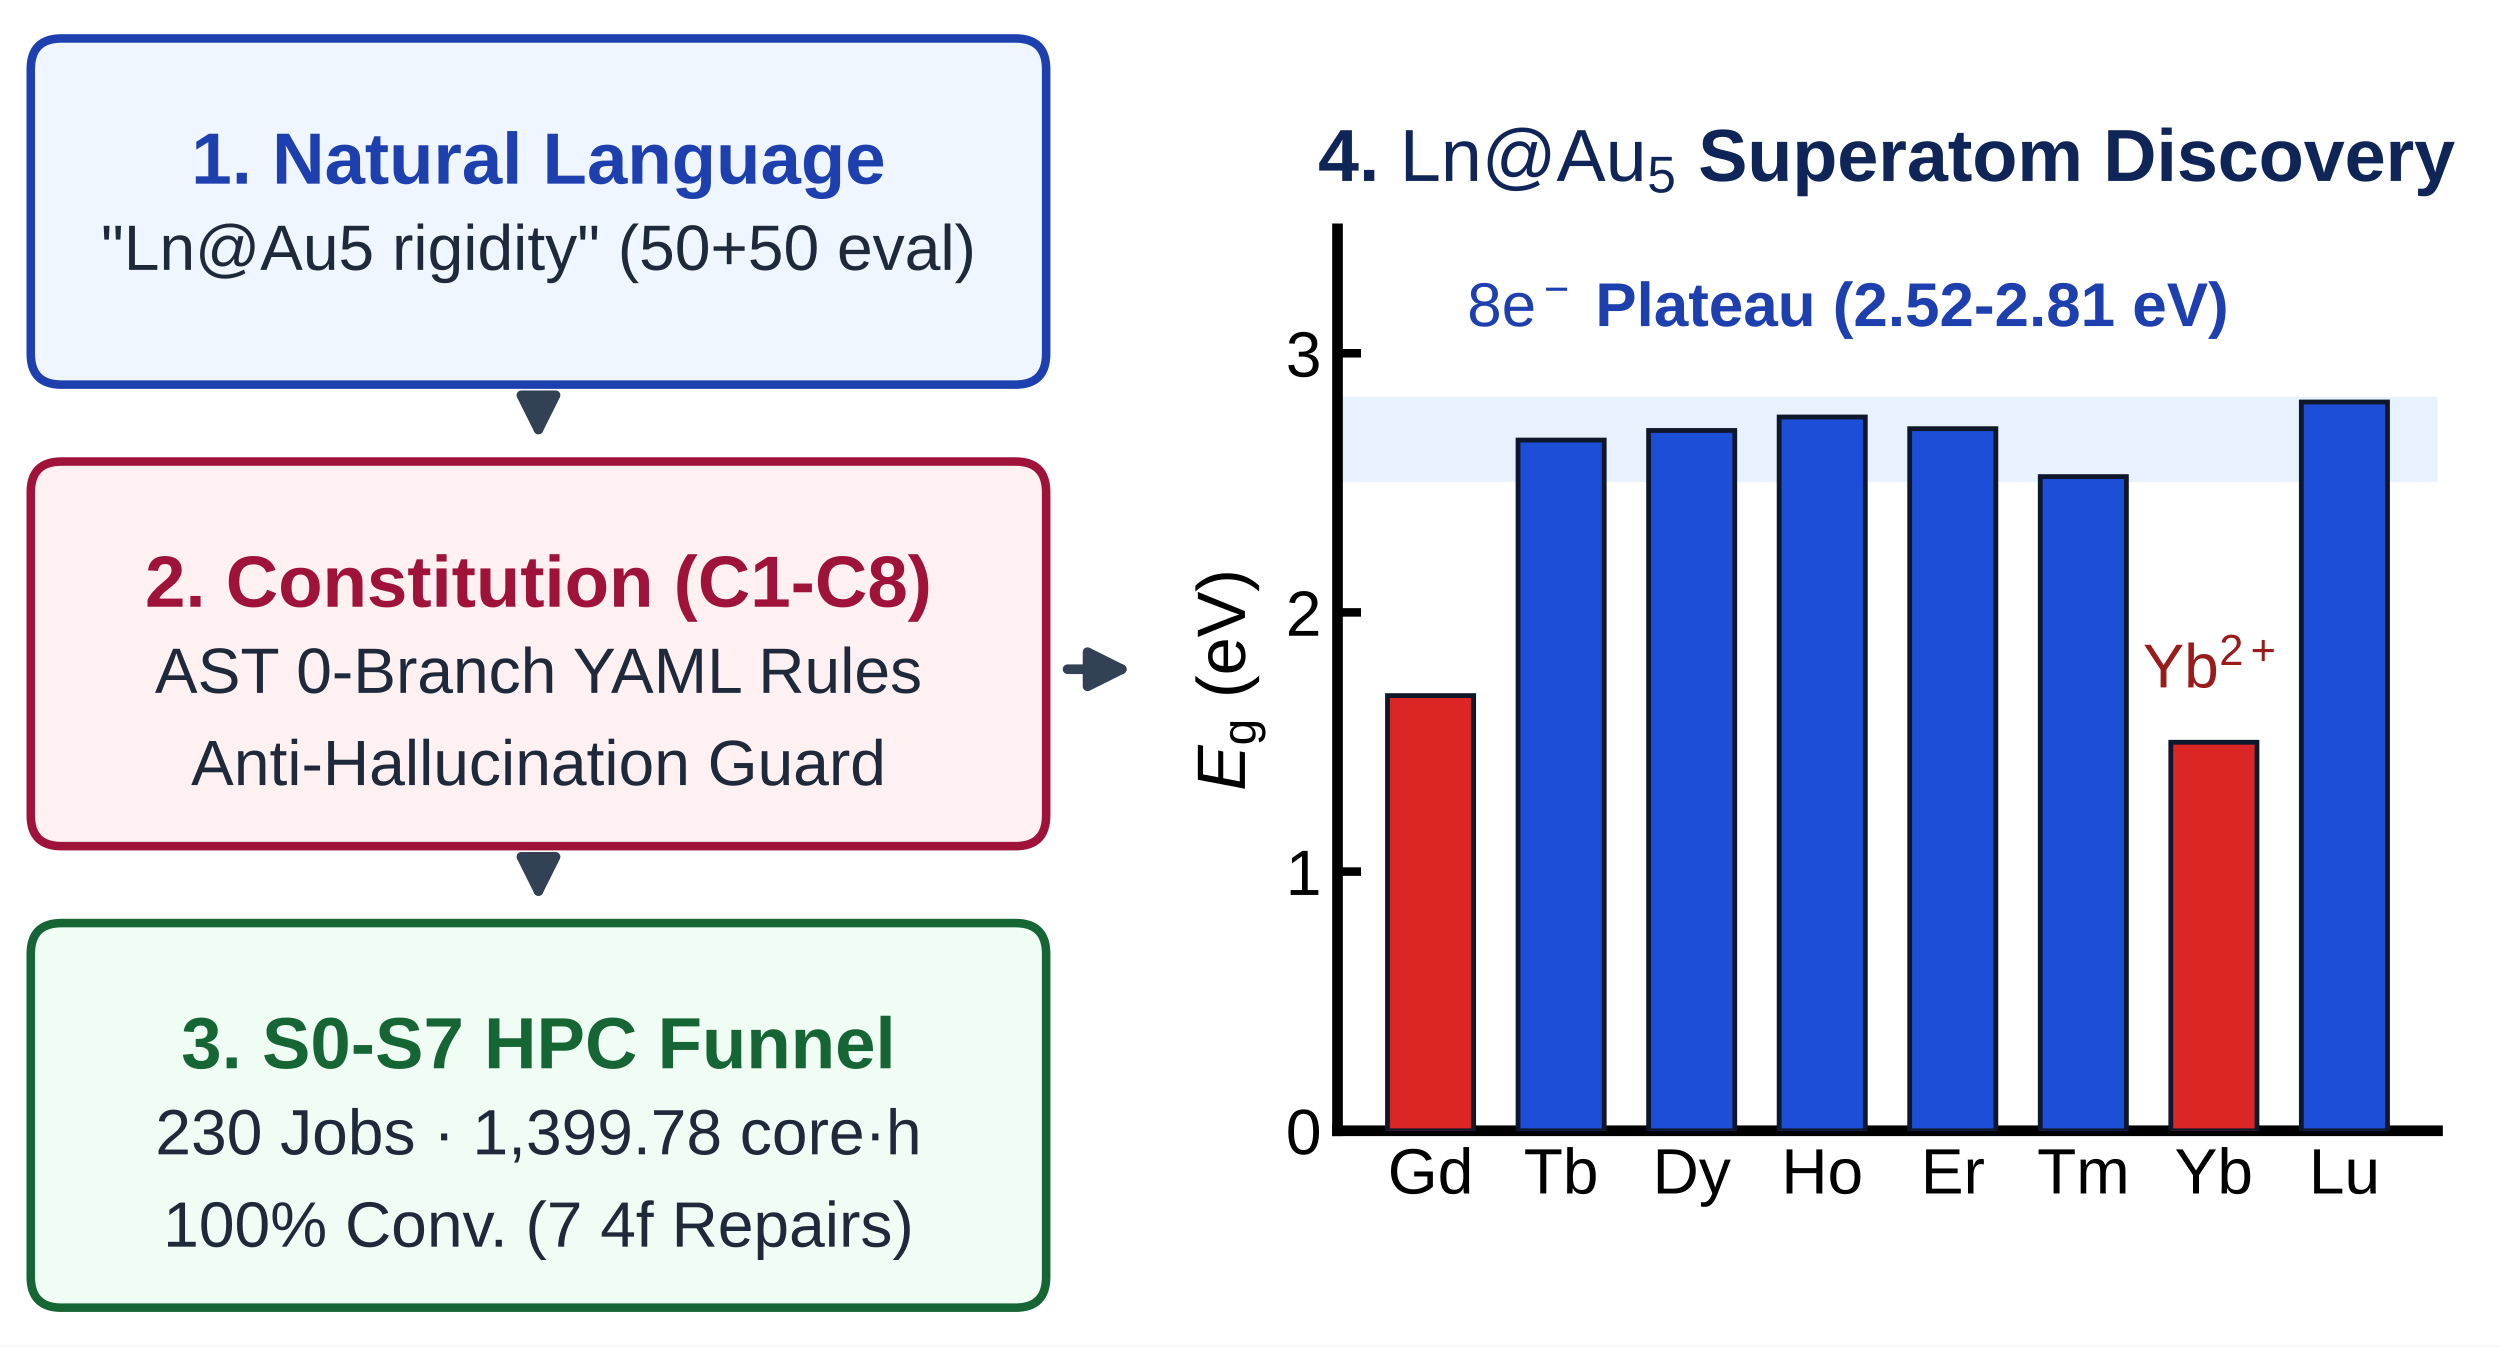
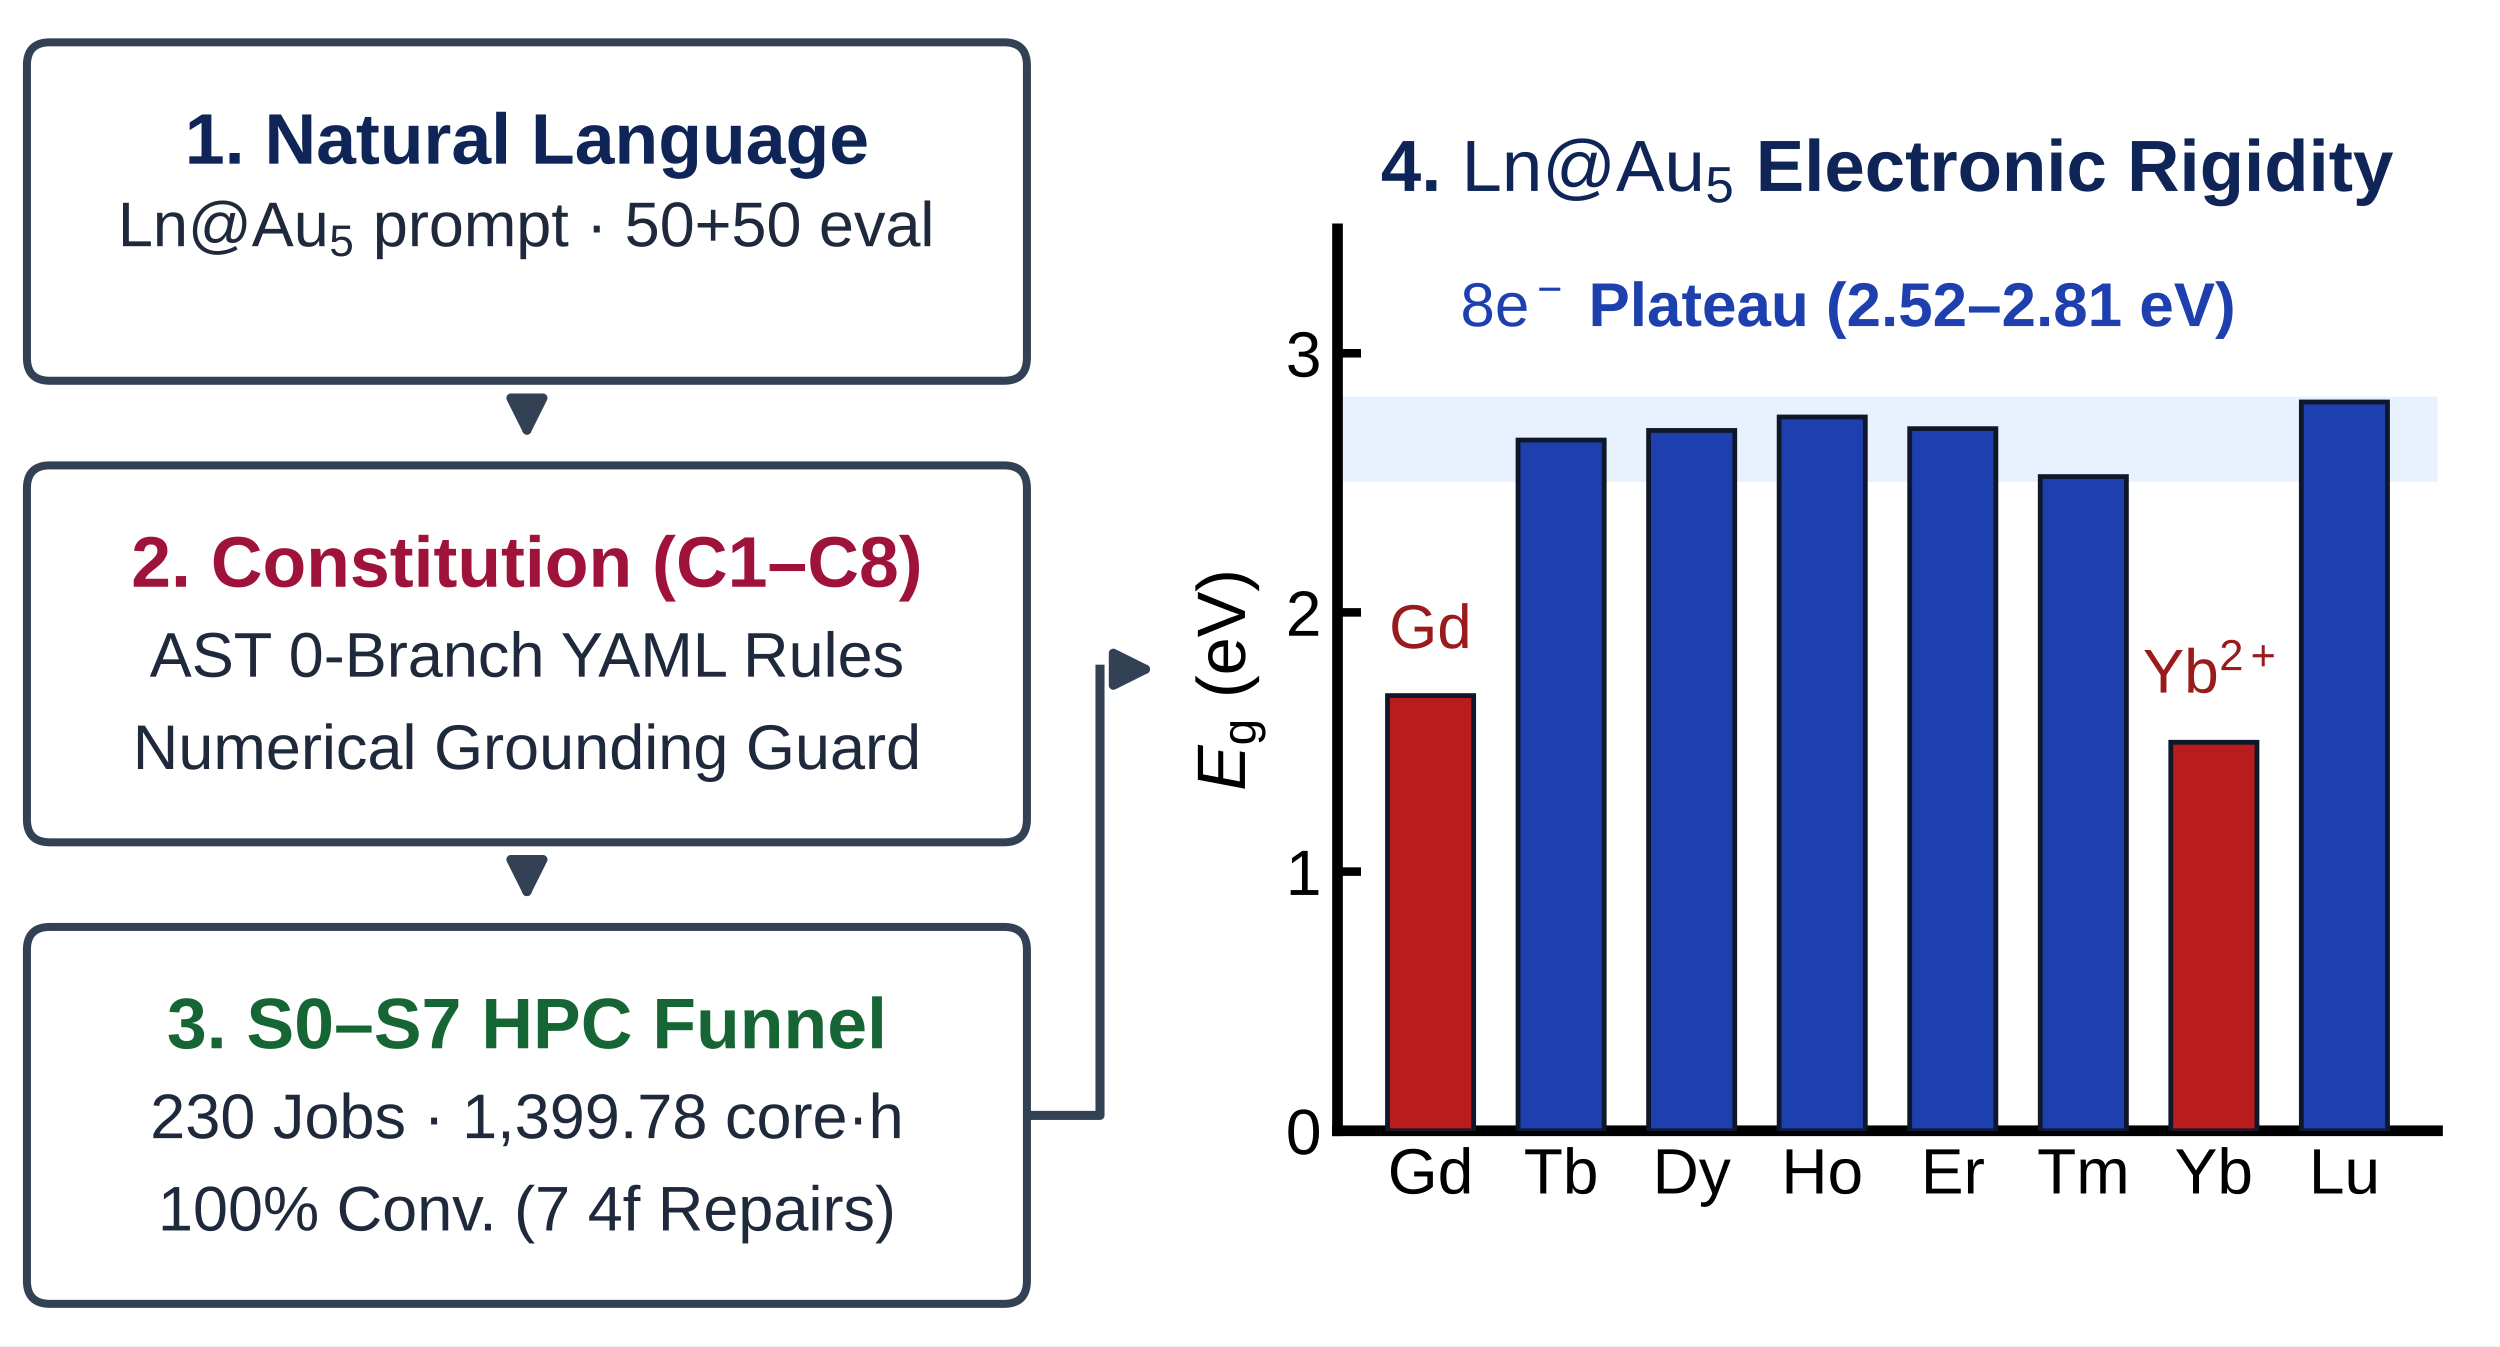
<svg xmlns="http://www.w3.org/2000/svg" xmlns:xlink="http://www.w3.org/1999/xlink" width="234pt" height="126pt" viewBox="0 0 234 126" version="1.1">
  <defs>
    <style type="text/css">*{stroke-linejoin: round; stroke-linecap: butt}</style>
  </defs>
  <g id="figure_1">
    <g id="patch_1">
      <path d="M 0 126  L 234 126  L 234 0  L 0 0  z " style="fill: #ffffff" />
    </g>
    <g id="axes_1">
      <g id="patch_2">
-         <path d="M 5.76 36  L 95.04 36  Q 97.92 36 97.92 33.12  L 97.92 6.48  Q 97.92 3.6 95.04 3.6  L 5.76 3.6  Q 2.88 3.6 2.88 6.48  L 2.88 33.12  Q 2.88 36 5.76 36  z " clip-path="url(#pab10da90f4)" style="fill: #eff6ff; stroke: #1e40af; stroke-width: 0.8; stroke-linejoin: miter" />
+         <path d="M 4.68 35.64  L 93.96 35.64  Q 96.12 35.64 96.12 33.48  L 96.12 6.12  Q 96.12 3.96 93.96 3.96  L 4.68 3.96  Q 2.52 3.96 2.52 6.12  L 2.52 33.48  Q 2.52 35.64 4.68 35.64  z " clip-path="url(#pebd032549b)" style="fill: #ffffff; stroke: #334155; stroke-width: 0.75; stroke-linejoin: miter" />
      </g>
      <g id="patch_3">
-         <path d="M 5.76 79.2  L 95.04 79.2  Q 97.92 79.2 97.92 76.32  L 97.92 46.08  Q 97.92 43.2 95.04 43.2  L 5.76 43.2  Q 2.88 43.2 2.88 46.08  L 2.88 76.32  Q 2.88 79.2 5.76 79.2  z " clip-path="url(#pab10da90f4)" style="fill: #fff1f2; stroke: #9f1239; stroke-width: 0.8; stroke-linejoin: miter" />
+         <path d="M 4.68 78.84  L 93.96 78.84  Q 96.12 78.84 96.12 76.68  L 96.12 45.72  Q 96.12 43.56 93.96 43.56  L 4.68 43.56  Q 2.52 43.56 2.52 45.72  L 2.52 76.68  Q 2.52 78.84 4.68 78.84  z " clip-path="url(#pebd032549b)" style="fill: #ffffff; stroke: #334155; stroke-width: 0.75; stroke-linejoin: miter" />
      </g>
      <g id="patch_4">
-         <path d="M 5.76 122.4  L 95.04 122.4  Q 97.92 122.4 97.92 119.52  L 97.92 89.28  Q 97.92 86.4 95.04 86.4  L 5.76 86.4  Q 2.88 86.4 2.88 89.28  L 2.88 119.52  Q 2.88 122.4 5.76 122.4  z " clip-path="url(#pab10da90f4)" style="fill: #f0fdf4; stroke: #166534; stroke-width: 0.8; stroke-linejoin: miter" />
+         <path d="M 4.68 122.04  L 93.96 122.04  Q 96.12 122.04 96.12 119.88  L 96.12 88.92  Q 96.12 86.76 93.96 86.76  L 4.68 86.76  Q 2.52 86.76 2.52 88.92  L 2.52 119.88  Q 2.52 122.04 4.68 122.04  z " clip-path="url(#pebd032549b)" style="fill: #ffffff; stroke: #334155; stroke-width: 0.75; stroke-linejoin: miter" />
+       </g>
+       <g id="line2d_1">
+         <path d="M 96.48 104.4  L 102.96 104.4  L 102.96 62.64  " clip-path="url(#pebd032549b)" style="fill: none; stroke: #334155; stroke-width: 0.85; stroke-linecap: square" />
      </g>
      <g id="text_1">
-         <text style="font-weight: 700; font-size: 6.8px; font-family: 'Arial', 'Helvetica', 'DejaVu Sans', sans-serif; text-anchor: middle; fill: #1e40af" x="50.4" y="17.191" transform="rotate(-0 50.4 17.19059)">1. Natural Language</text>
+         <text style="font-weight: 700; font-size: 6.7px; font-family: 'Arial', 'Helvetica', 'DejaVu Sans', sans-serif; text-anchor: middle; fill: #0f2557" x="49.32" y="15.318" transform="rotate(-0 49.32 15.31778)">1. Natural Language</text>
      </g>
      <g id="text_2">
-         <text style="font-size: 6px; font-family: 'Arial', 'Helvetica', 'DejaVu Sans', sans-serif; text-anchor: middle; fill: #1e293b" x="50.4" y="25.254" transform="rotate(-0 50.4 25.25437)">"Ln@Au5 rigidity" (50+50 eval)</text>
+         <g style="fill: #1e293b" transform="translate(11.029 23.747)">
+           <text>
+             <tspan x="0" y="-0.703" style="font-size: 5.9px; font-family: 'Arial'; fill: #1e293b">L</tspan>
+             <tspan x="3.276" y="-0.703" style="font-size: 5.9px; font-family: 'Arial'; fill: #1e293b">n</tspan>
+             <tspan x="6.552" y="-0.703" style="font-size: 5.9px; font-family: 'Arial'; fill: #1e293b">@</tspan>
+             <tspan x="12.532" y="-0.703" style="font-size: 5.9px; font-family: 'Arial'; fill: #1e293b">A</tspan>
+             <tspan x="16.461" y="-0.703" style="font-size: 5.9px; font-family: 'Arial'; fill: #1e293b">u</tspan>
+             <tspan x="22.236" y="-0.703" style="font-size: 5.9px; font-family: 'Arial'; fill: #1e293b"> </tspan>
+             <tspan x="23.873" y="-0.703" style="font-size: 5.9px; font-family: 'Arial'; fill: #1e293b">p</tspan>
+             <tspan x="27.149" y="-0.703" style="font-size: 5.9px; font-family: 'Arial'; fill: #1e293b">r</tspan>
+             <tspan x="29.11" y="-0.703" style="font-size: 5.9px; font-family: 'Arial'; fill: #1e293b">o</tspan>
+             <tspan x="32.386" y="-0.703" style="font-size: 5.9px; font-family: 'Arial'; fill: #1e293b">m</tspan>
+             <tspan x="37.293" y="-0.703" style="font-size: 5.9px; font-family: 'Arial'; fill: #1e293b">p</tspan>
+             <tspan x="40.569" y="-0.703" style="font-size: 5.9px; font-family: 'Arial'; fill: #1e293b">t</tspan>
+             <tspan x="42.206" y="-0.703" style="font-size: 5.9px; font-family: 'Arial'; fill: #1e293b"> </tspan>
+             <tspan x="43.843" y="-0.703" style="font-size: 5.9px; font-family: 'Arial'; fill: #1e293b">·</tspan>
+             <tspan x="45.804" y="-0.703" style="font-size: 5.9px; font-family: 'Arial'; fill: #1e293b"> </tspan>
+             <tspan x="47.441" y="-0.703" style="font-size: 5.9px; font-family: 'Arial'; fill: #1e293b">5</tspan>
+             <tspan x="50.717" y="-0.703" style="font-size: 5.9px; font-family: 'Arial'; fill: #1e293b">0</tspan>
+             <tspan x="53.993" y="-0.703" style="font-size: 5.9px; font-family: 'Arial'; fill: #1e293b">+</tspan>
+             <tspan x="57.433" y="-0.703" style="font-size: 5.9px; font-family: 'Arial'; fill: #1e293b">5</tspan>
+             <tspan x="60.709" y="-0.703" style="font-size: 5.9px; font-family: 'Arial'; fill: #1e293b">0</tspan>
+             <tspan x="63.985" y="-0.703" style="font-size: 5.9px; font-family: 'Arial'; fill: #1e293b"> </tspan>
+             <tspan x="65.622" y="-0.703" style="font-size: 5.9px; font-family: 'Arial'; fill: #1e293b">e</tspan>
+             <tspan x="68.898" y="-0.703" style="font-size: 5.9px; font-family: 'Arial'; fill: #1e293b">v</tspan>
+             <tspan x="71.843" y="-0.703" style="font-size: 5.9px; font-family: 'Arial'; fill: #1e293b">a</tspan>
+             <tspan x="75.119" y="-0.703" style="font-size: 5.9px; font-family: 'Arial'; fill: #1e293b">l</tspan>
+             <tspan x="19.79" y="0.211" style="font-size: 4.13px; font-family: 'Arial'; fill: #1e293b">5</tspan>
+           </text>
+         </g>
      </g>
      <g id="text_3">
-         <text style="font-weight: 700; font-size: 6.8px; font-family: 'Arial', 'Helvetica', 'DejaVu Sans', sans-serif; text-anchor: middle; fill: #9f1239" x="50.4" y="56.791" transform="rotate(-0 50.4 56.79059)">2. Constitution (C1-C8)</text>
+         <text style="font-weight: 700; font-size: 6.7px; font-family: 'Arial', 'Helvetica', 'DejaVu Sans', sans-serif; text-anchor: middle; fill: #9f1239" x="49.32" y="54.918" transform="rotate(-0 49.32 54.91778)">2. Constitution (C1–C8)</text>
      </g>
      <g id="text_4">
-         <text style="font-size: 6px; font-family: 'Arial', 'Helvetica', 'DejaVu Sans', sans-serif; text-anchor: middle; fill: #1e293b" x="50.4" y="64.848" transform="rotate(-0 50.4 64.84816)">AST 0-Branch YAML Rules</text>
+         <text style="font-size: 5.9px; font-family: 'Arial', 'Helvetica', 'DejaVu Sans', sans-serif; text-anchor: middle; fill: #1e293b" x="49.32" y="63.335" transform="rotate(-0 49.32 63.33536)">AST 0-Branch YAML Rules</text>
      </g>
      <g id="text_5">
-         <text style="font-size: 6px; font-family: 'Arial', 'Helvetica', 'DejaVu Sans', sans-serif; text-anchor: middle; fill: #1e293b" x="50.4" y="73.488" transform="rotate(-0 50.4 73.48816)">Anti-Hallucination Guard</text>
+         <text style="font-size: 5.9px; font-family: 'Arial', 'Helvetica', 'DejaVu Sans', sans-serif; text-anchor: middle; fill: #1e293b" x="49.32" y="71.975" transform="rotate(-0 49.32 71.97536)">Numerical Grounding Guard</text>
      </g>
      <g id="text_6">
-         <text style="font-weight: 700; font-size: 6.8px; font-family: 'Arial', 'Helvetica', 'DejaVu Sans', sans-serif; text-anchor: middle; fill: #166534" x="50.4" y="99.991" transform="rotate(-0 50.4 99.99059)">3. S0-S7 HPC Funnel</text>
+         <text style="font-weight: 700; font-size: 6.7px; font-family: 'Arial', 'Helvetica', 'DejaVu Sans', sans-serif; text-anchor: middle; fill: #166534" x="49.32" y="98.118" transform="rotate(-0 49.32 98.11778)">3. S0–S7 HPC Funnel</text>
      </g>
      <g id="text_7">
-         <text style="font-size: 6px; font-family: 'Arial', 'Helvetica', 'DejaVu Sans', sans-serif; text-anchor: middle; fill: #1e293b" x="50.4" y="108.048" transform="rotate(-0 50.4 108.0482)">230 Jobs · 1,399.78 core·h</text>
+         <text style="font-size: 5.9px; font-family: 'Arial', 'Helvetica', 'DejaVu Sans', sans-serif; text-anchor: middle; fill: #1e293b" x="49.32" y="106.535" transform="rotate(-0 49.32 106.5354)">230 Jobs · 1,399.78 core·h</text>
      </g>
      <g id="text_8">
-         <text style="font-size: 6px; font-family: 'Arial', 'Helvetica', 'DejaVu Sans', sans-serif; text-anchor: middle; fill: #1e293b" x="50.4" y="116.688" transform="rotate(-0 50.4 116.6882)">100% Conv. (7 4f Repairs)</text>
+         <text style="font-size: 5.9px; font-family: 'Arial', 'Helvetica', 'DejaVu Sans', sans-serif; text-anchor: middle; fill: #1e293b" x="49.32" y="115.175" transform="rotate(-0 49.32 115.1754)">100% Conv. (7 4f Repairs)</text>
      </g>
      <g id="patch_5">
-         <path d="M 50.4 38  Q 50.4 39.601 50.4 40.196  " style="fill: none; stroke: #334155; stroke-width: 0.9; stroke-linecap: round" />
-         <path d="M 52 36.996  L 50.4 40.196  L 48.8 36.996  z " style="fill: #334155; stroke: #334155; stroke-width: 0.9; stroke-linecap: round" />
+         <path d="M 49.32 38  Q 49.32 39.601 49.32 40.252  " style="fill: none; stroke: #334155; stroke-width: 0.85; stroke-linecap: round" />
+         <path d="M 50.82 37.252  L 49.32 40.252  L 47.82 37.252  z " style="fill: #334155; stroke: #334155; stroke-width: 0.85; stroke-linecap: round" />
      </g>
      <g id="patch_6">
-         <path d="M 50.4 81.2  Q 50.4 82.801 50.4 83.396  " style="fill: none; stroke: #334155; stroke-width: 0.9; stroke-linecap: round" />
-         <path d="M 52 80.196  L 50.4 83.396  L 48.8 80.196  z " style="fill: #334155; stroke: #334155; stroke-width: 0.9; stroke-linecap: round" />
+         <path d="M 49.32 81.2  Q 49.32 82.801 49.32 83.452  " style="fill: none; stroke: #334155; stroke-width: 0.85; stroke-linecap: round" />
+         <path d="M 50.82 80.452  L 49.32 83.452  L 47.82 80.452  z " style="fill: #334155; stroke: #334155; stroke-width: 0.85; stroke-linecap: round" />
      </g>
      <g id="patch_7">
-         <path d="M 99.923 62.64  Q 102.962 62.64 104.994 62.64  " style="fill: none; stroke: #334155; stroke-width: 0.9; stroke-linecap: round" />
-         <path d="M 101.794 61.04  L 104.994 62.64  L 101.794 64.24  z " style="fill: #334155; stroke: #334155; stroke-width: 0.9; stroke-linecap: round" />
+         <path d="M 104.597 62.64  Q 106.378 62.64 107.208 62.64  " style="fill: none; stroke: #334155; stroke-width: 0.85; stroke-linecap: round" />
+         <path d="M 104.208 61.14  L 107.208 62.64  L 104.208 64.14  z " style="fill: #334155; stroke: #334155; stroke-width: 0.85; stroke-linecap: round" />
      </g>
    </g>
    <g id="axes_2">
      <g id="patch_8">
        <path d="M 125.19 105.84  L 228.15 105.84  L 228.15 21.42  L 125.19 21.42  z " style="fill: #ffffff" />
      </g>
      <g id="patch_9">
-         <path d="M 125.19 44.611  L 228.15 44.611  L 228.15 37.625  L 125.19 37.625  z " clip-path="url(#p808470948c)" style="fill: #dbeafe; opacity: 0.65; stroke: #dbeafe; stroke-linejoin: miter" />
+         <path d="M 125.19 44.611  L 228.15 44.611  L 228.15 37.625  L 125.19 37.625  z " clip-path="url(#pfb79b76254)" style="fill: #dbeafe; opacity: 0.65; stroke: #dbeafe; stroke-linejoin: miter" />
      </g>
      <g id="matplotlib.axis_1">
        <g id="xtick_1">
-           <g id="line2d_1">
+           <g id="line2d_2">
            <defs>
-               <path id="ma358bcf63d" d="M 0 0  L 0 -2.2  " style="stroke: #000000; stroke-width: 0.8" />
+               <path id="m207c7e77f8" d="M 0 0  L 0 -2.2  " style="stroke: #000000; stroke-width: 0.8" />
            </defs>
            <g>
-               <use xlink:href="#ma358bcf63d" x="133.902" y="105.84" style="stroke: #000000; stroke-width: 0.8" />
+               <use xlink:href="#m207c7e77f8" x="133.902" y="105.84" style="stroke: #000000; stroke-width: 0.8" />
            </g>
          </g>
          <g id="text_9">
            <text style="font-size: 6px; font-family: 'Arial', 'Helvetica', 'DejaVu Sans', sans-serif; text-anchor: middle" x="133.902" y="111.708" transform="rotate(-0 133.9024 111.7082)">Gd</text>
          </g>
        </g>
        <g id="xtick_2">
-           <g id="line2d_2">
-             <g>
-               <use xlink:href="#ma358bcf63d" x="146.122" y="105.84" style="stroke: #000000; stroke-width: 0.8" />
+           <g id="line2d_3">
+             <g>
+               <use xlink:href="#m207c7e77f8" x="146.122" y="105.84" style="stroke: #000000; stroke-width: 0.8" />
            </g>
          </g>
          <g id="text_10">
            <text style="font-size: 6px; font-family: 'Arial', 'Helvetica', 'DejaVu Sans', sans-serif; text-anchor: middle" x="146.122" y="111.708" transform="rotate(-0 146.1217 111.7082)">Tb</text>
          </g>
        </g>
        <g id="xtick_3">
-           <g id="line2d_3">
-             <g>
-               <use xlink:href="#ma358bcf63d" x="158.341" y="105.84" style="stroke: #000000; stroke-width: 0.8" />
+           <g id="line2d_4">
+             <g>
+               <use xlink:href="#m207c7e77f8" x="158.341" y="105.84" style="stroke: #000000; stroke-width: 0.8" />
            </g>
          </g>
          <g id="text_11">
            <text style="font-size: 6px; font-family: 'Arial', 'Helvetica', 'DejaVu Sans', sans-serif; text-anchor: middle" x="158.341" y="111.708" transform="rotate(-0 158.341 111.7082)">Dy</text>
          </g>
        </g>
        <g id="xtick_4">
-           <g id="line2d_4">
-             <g>
-               <use xlink:href="#ma358bcf63d" x="170.56" y="105.84" style="stroke: #000000; stroke-width: 0.8" />
+           <g id="line2d_5">
+             <g>
+               <use xlink:href="#m207c7e77f8" x="170.56" y="105.84" style="stroke: #000000; stroke-width: 0.8" />
            </g>
          </g>
          <g id="text_12">
            <text style="font-size: 6px; font-family: 'Arial', 'Helvetica', 'DejaVu Sans', sans-serif; text-anchor: middle" x="170.56" y="111.708" transform="rotate(-0 170.5603 111.7082)">Ho</text>
          </g>
        </g>
        <g id="xtick_5">
-           <g id="line2d_5">
-             <g>
-               <use xlink:href="#ma358bcf63d" x="182.78" y="105.84" style="stroke: #000000; stroke-width: 0.8" />
+           <g id="line2d_6">
+             <g>
+               <use xlink:href="#m207c7e77f8" x="182.78" y="105.84" style="stroke: #000000; stroke-width: 0.8" />
            </g>
          </g>
          <g id="text_13">
            <text style="font-size: 6px; font-family: 'Arial', 'Helvetica', 'DejaVu Sans', sans-serif; text-anchor: middle" x="182.78" y="111.708" transform="rotate(-0 182.7797 111.7082)">Er</text>
          </g>
        </g>
        <g id="xtick_6">
-           <g id="line2d_6">
-             <g>
-               <use xlink:href="#ma358bcf63d" x="194.999" y="105.84" style="stroke: #000000; stroke-width: 0.8" />
+           <g id="line2d_7">
+             <g>
+               <use xlink:href="#m207c7e77f8" x="194.999" y="105.84" style="stroke: #000000; stroke-width: 0.8" />
            </g>
          </g>
          <g id="text_14">
            <text style="font-size: 6px; font-family: 'Arial', 'Helvetica', 'DejaVu Sans', sans-serif; text-anchor: middle" x="194.999" y="111.708" transform="rotate(-0 194.999 111.7082)">Tm</text>
          </g>
        </g>
        <g id="xtick_7">
-           <g id="line2d_7">
-             <g>
-               <use xlink:href="#ma358bcf63d" x="207.218" y="105.84" style="stroke: #000000; stroke-width: 0.8" />
+           <g id="line2d_8">
+             <g>
+               <use xlink:href="#m207c7e77f8" x="207.218" y="105.84" style="stroke: #000000; stroke-width: 0.8" />
            </g>
          </g>
          <g id="text_15">
            <text style="font-size: 6px; font-family: 'Arial', 'Helvetica', 'DejaVu Sans', sans-serif; text-anchor: middle" x="207.218" y="111.708" transform="rotate(-0 207.2183 111.7082)">Yb</text>
          </g>
        </g>
        <g id="xtick_8">
-           <g id="line2d_8">
-             <g>
-               <use xlink:href="#ma358bcf63d" x="219.438" y="105.84" style="stroke: #000000; stroke-width: 0.8" />
+           <g id="line2d_9">
+             <g>
+               <use xlink:href="#m207c7e77f8" x="219.438" y="105.84" style="stroke: #000000; stroke-width: 0.8" />
            </g>
          </g>
          <g id="text_16">
            <text style="font-size: 6px; font-family: 'Arial', 'Helvetica', 'DejaVu Sans', sans-serif; text-anchor: middle" x="219.438" y="111.708" transform="rotate(-0 219.4376 111.7082)">Lu</text>
          </g>
        </g>
      </g>
      <g id="matplotlib.axis_2">
        <g id="ytick_1">
-           <g id="line2d_9">
+           <g id="line2d_10">
            <defs>
-               <path id="m216246fe72" d="M 0 0  L 2.2 0  " style="stroke: #000000; stroke-width: 0.8" />
+               <path id="m4e2bf5b8fd" d="M 0 0  L 2.2 0  " style="stroke: #000000; stroke-width: 0.8" />
            </defs>
            <g>
-               <use xlink:href="#m216246fe72" x="125.19" y="105.84" style="stroke: #000000; stroke-width: 0.8" />
+               <use xlink:href="#m4e2bf5b8fd" x="125.19" y="105.84" style="stroke: #000000; stroke-width: 0.8" />
            </g>
          </g>
          <g id="text_17">
            <text style="font-size: 6px; font-family: 'Arial', 'Helvetica', 'DejaVu Sans', sans-serif; text-anchor: end" x="123.69" y="108.024" transform="rotate(-0 123.69 108.0241)">0</text>
          </g>
        </g>
        <g id="ytick_2">
-           <g id="line2d_10">
-             <g>
-               <use xlink:href="#m216246fe72" x="125.19" y="81.581" style="stroke: #000000; stroke-width: 0.8" />
+           <g id="line2d_11">
+             <g>
+               <use xlink:href="#m4e2bf5b8fd" x="125.19" y="81.581" style="stroke: #000000; stroke-width: 0.8" />
            </g>
          </g>
          <g id="text_18">
            <text style="font-size: 6px; font-family: 'Arial', 'Helvetica', 'DejaVu Sans', sans-serif; text-anchor: end" x="123.69" y="83.765" transform="rotate(-0 123.69 83.76546)">1</text>
          </g>
        </g>
        <g id="ytick_3">
-           <g id="line2d_11">
-             <g>
-               <use xlink:href="#m216246fe72" x="125.19" y="57.323" style="stroke: #000000; stroke-width: 0.8" />
+           <g id="line2d_12">
+             <g>
+               <use xlink:href="#m4e2bf5b8fd" x="125.19" y="57.323" style="stroke: #000000; stroke-width: 0.8" />
            </g>
          </g>
          <g id="text_19">
            <text style="font-size: 6px; font-family: 'Arial', 'Helvetica', 'DejaVu Sans', sans-serif; text-anchor: end" x="123.69" y="59.507" transform="rotate(-0 123.69 59.50684)">2</text>
          </g>
        </g>
        <g id="ytick_4">
-           <g id="line2d_12">
-             <g>
-               <use xlink:href="#m216246fe72" x="125.19" y="33.064" style="stroke: #000000; stroke-width: 0.8" />
+           <g id="line2d_13">
+             <g>
+               <use xlink:href="#m4e2bf5b8fd" x="125.19" y="33.064" style="stroke: #000000; stroke-width: 0.8" />
            </g>
          </g>
          <g id="text_20">
            <text style="font-size: 6px; font-family: 'Arial', 'Helvetica', 'DejaVu Sans', sans-serif; text-anchor: end" x="123.69" y="35.248" transform="rotate(-0 123.69 35.24822)">3</text>
          </g>
        </g>
        <g id="text_21">
          <g transform="translate(116.8694 74.03) rotate(-90)">
            <text>
              <tspan x="0" y="-0.344" style="font-style: italic; font-size: 6.4px; font-family: 'Arial'">E</tspan>
              <tspan x="4.262" y="0.65" style="font-size: 4.48px; font-family: 'Arial'">g</tspan>
              <tspan x="6.916" y="-0.344" style="font-size: 6.4px; font-family: 'Arial'"> </tspan>
              <tspan x="8.692" y="-0.344" style="font-size: 6.4px; font-family: 'Arial'">(</tspan>
              <tspan x="10.82" y="-0.344" style="font-size: 6.4px; font-family: 'Arial'">e</tspan>
              <tspan x="14.374" y="-0.344" style="font-size: 6.4px; font-family: 'Arial'">V</tspan>
              <tspan x="18.636" y="-0.344" style="font-size: 6.4px; font-family: 'Arial'">)</tspan>
            </text>
          </g>
        </g>
      </g>
      <g id="patch_10">
        <path d="M 125.19 105.84  L 125.19 21.42  " style="fill: none; stroke: #000000; stroke-linejoin: miter; stroke-linecap: square" />
      </g>
      <g id="patch_11">
        <path d="M 125.19 105.84  L 228.15 105.84  " style="fill: none; stroke: #000000; stroke-linejoin: miter; stroke-linecap: square" />
      </g>
      <g id="patch_12">
-         <path d="M 129.87 105.84  L 137.935 105.84  L 137.935 65.11  L 129.87 65.11  z " clip-path="url(#p808470948c)" style="fill: #dc2626; stroke: #0f172a; stroke-width: 0.45; stroke-linejoin: miter" />
+         <path d="M 129.87 105.84  L 137.935 105.84  L 137.935 65.11  L 129.87 65.11  z " clip-path="url(#pfb79b76254)" style="fill: #b91c1c; stroke: #0f172a; stroke-width: 0.45; stroke-linejoin: miter" />
      </g>
      <g id="patch_13">
-         <path d="M 142.089 105.84  L 150.154 105.84  L 150.154 41.191  L 142.089 41.191  z " clip-path="url(#p808470948c)" style="fill: #1d4ed8; stroke: #0f172a; stroke-width: 0.45; stroke-linejoin: miter" />
+         <path d="M 142.089 105.84  L 150.154 105.84  L 150.154 41.191  L 142.089 41.191  z " clip-path="url(#pfb79b76254)" style="fill: #1e40af; stroke: #0f172a; stroke-width: 0.45; stroke-linejoin: miter" />
      </g>
      <g id="patch_14">
-         <path d="M 154.309 105.84  L 162.373 105.84  L 162.373 40.293  L 154.309 40.293  z " clip-path="url(#p808470948c)" style="fill: #1d4ed8; stroke: #0f172a; stroke-width: 0.45; stroke-linejoin: miter" />
+         <path d="M 154.309 105.84  L 162.373 105.84  L 162.373 40.293  L 154.309 40.293  z " clip-path="url(#pfb79b76254)" style="fill: #1e40af; stroke: #0f172a; stroke-width: 0.45; stroke-linejoin: miter" />
      </g>
      <g id="patch_15">
-         <path d="M 166.528 105.84  L 174.593 105.84  L 174.593 39.032  L 166.528 39.032  z " clip-path="url(#p808470948c)" style="fill: #1d4ed8; stroke: #0f172a; stroke-width: 0.45; stroke-linejoin: miter" />
+         <path d="M 166.528 105.84  L 174.593 105.84  L 174.593 39.032  L 166.528 39.032  z " clip-path="url(#pfb79b76254)" style="fill: #1e40af; stroke: #0f172a; stroke-width: 0.45; stroke-linejoin: miter" />
      </g>
      <g id="patch_16">
-         <path d="M 178.747 105.84  L 186.812 105.84  L 186.812 40.123  L 178.747 40.123  z " clip-path="url(#p808470948c)" style="fill: #1d4ed8; stroke: #0f172a; stroke-width: 0.45; stroke-linejoin: miter" />
+         <path d="M 178.747 105.84  L 186.812 105.84  L 186.812 40.123  L 178.747 40.123  z " clip-path="url(#pfb79b76254)" style="fill: #1e40af; stroke: #0f172a; stroke-width: 0.45; stroke-linejoin: miter" />
      </g>
      <g id="patch_17">
-         <path d="M 190.967 105.84  L 199.031 105.84  L 199.031 44.611  L 190.967 44.611  z " clip-path="url(#p808470948c)" style="fill: #1d4ed8; stroke: #0f172a; stroke-width: 0.45; stroke-linejoin: miter" />
+         <path d="M 190.967 105.84  L 199.031 105.84  L 199.031 44.611  L 190.967 44.611  z " clip-path="url(#pfb79b76254)" style="fill: #1e40af; stroke: #0f172a; stroke-width: 0.45; stroke-linejoin: miter" />
      </g>
      <g id="patch_18">
-         <path d="M 203.186 105.84  L 211.251 105.84  L 211.251 69.476  L 203.186 69.476  z " clip-path="url(#p808470948c)" style="fill: #dc2626; stroke: #0f172a; stroke-width: 0.45; stroke-linejoin: miter" />
+         <path d="M 203.186 105.84  L 211.251 105.84  L 211.251 69.476  L 203.186 69.476  z " clip-path="url(#pfb79b76254)" style="fill: #b91c1c; stroke: #0f172a; stroke-width: 0.45; stroke-linejoin: miter" />
      </g>
      <g id="patch_19">
-         <path d="M 215.405 105.84  L 223.47 105.84  L 223.47 37.625  L 215.405 37.625  z " clip-path="url(#p808470948c)" style="fill: #1d4ed8; stroke: #0f172a; stroke-width: 0.45; stroke-linejoin: miter" />
+         <path d="M 215.405 105.84  L 223.47 105.84  L 223.47 37.625  L 215.405 37.625  z " clip-path="url(#pfb79b76254)" style="fill: #1e40af; stroke: #0f172a; stroke-width: 0.45; stroke-linejoin: miter" />
      </g>
      <g id="text_22">
-         <g style="fill: #1e40af" transform="translate(137.3342 31.30297)">
+         <g style="fill: #1e40af" transform="translate(136.6962 31.30297)">
          <text>
            <tspan x="0" y="-0.781" style="font-size: 5.8px; font-family: 'Arial'; fill: #1e40af">8</tspan>
            <tspan x="3.224" y="-0.781" style="font-size: 5.8px; font-family: 'Arial'; fill: #1e40af">e</tspan>
            <tspan x="7.176" y="-2.881" style="font-size: 4.06px; font-family: 'Arial'; fill: #1e40af">−</tspan>
            <tspan x="10.372" y="-0.781" style="font-weight: 700; font-size: 5.8px; font-family: 'Arial'; fill: #1e40af"> </tspan>
            <tspan x="11.983" y="-0.781" style="font-weight: 700; font-size: 5.8px; font-family: 'Arial'; fill: #1e40af">P</tspan>
            <tspan x="15.849" y="-0.781" style="font-weight: 700; font-size: 5.8px; font-family: 'Arial'; fill: #1e40af">l</tspan>
            <tspan x="17.46" y="-0.781" style="font-weight: 700; font-size: 5.8px; font-family: 'Arial'; fill: #1e40af">a</tspan>
            <tspan x="20.684" y="-0.781" style="font-weight: 700; font-size: 5.8px; font-family: 'Arial'; fill: #1e40af">t</tspan>
            <tspan x="22.614" y="-0.781" style="font-weight: 700; font-size: 5.8px; font-family: 'Arial'; fill: #1e40af">e</tspan>
            <tspan x="25.838" y="-0.781" style="font-weight: 700; font-size: 5.8px; font-family: 'Arial'; fill: #1e40af">a</tspan>
            <tspan x="29.062" y="-0.781" style="font-weight: 700; font-size: 5.8px; font-family: 'Arial'; fill: #1e40af">u</tspan>
            <tspan x="32.603" y="-0.781" style="font-weight: 700; font-size: 5.8px; font-family: 'Arial'; fill: #1e40af"> </tspan>
            <tspan x="34.214" y="-0.781" style="font-weight: 700; font-size: 5.8px; font-family: 'Arial'; fill: #1e40af">(</tspan>
            <tspan x="36.144" y="-0.781" style="font-weight: 700; font-size: 5.8px; font-family: 'Arial'; fill: #1e40af">2</tspan>
            <tspan x="39.368" y="-0.781" style="font-weight: 700; font-size: 5.8px; font-family: 'Arial'; fill: #1e40af">.</tspan>
            <tspan x="40.979" y="-0.781" style="font-weight: 700; font-size: 5.8px; font-family: 'Arial'; fill: #1e40af">5</tspan>
            <tspan x="44.202" y="-0.781" style="font-weight: 700; font-size: 5.8px; font-family: 'Arial'; fill: #1e40af">2</tspan>
-             <tspan x="47.426" y="-0.781" style="font-weight: 700; font-size: 5.8px; font-family: 'Arial'; fill: #1e40af">-</tspan>
-             <tspan x="49.357" y="-0.781" style="font-weight: 700; font-size: 5.8px; font-family: 'Arial'; fill: #1e40af">2</tspan>
-             <tspan x="52.581" y="-0.781" style="font-weight: 700; font-size: 5.8px; font-family: 'Arial'; fill: #1e40af">.</tspan>
-             <tspan x="54.191" y="-0.781" style="font-weight: 700; font-size: 5.8px; font-family: 'Arial'; fill: #1e40af">8</tspan>
-             <tspan x="57.415" y="-0.781" style="font-weight: 700; font-size: 5.8px; font-family: 'Arial'; fill: #1e40af">1</tspan>
-             <tspan x="60.639" y="-0.781" style="font-weight: 700; font-size: 5.8px; font-family: 'Arial'; fill: #1e40af"> </tspan>
-             <tspan x="62.25" y="-0.781" style="font-weight: 700; font-size: 5.8px; font-family: 'Arial'; fill: #1e40af">e</tspan>
-             <tspan x="65.474" y="-0.781" style="font-weight: 700; font-size: 5.8px; font-family: 'Arial'; fill: #1e40af">V</tspan>
-             <tspan x="69.34" y="-0.781" style="font-weight: 700; font-size: 5.8px; font-family: 'Arial'; fill: #1e40af">)</tspan>
+             <tspan x="47.426" y="-0.781" style="font-weight: 700; font-size: 5.8px; font-family: 'Arial'; fill: #1e40af">–</tspan>
+             <tspan x="50.65" y="-0.781" style="font-weight: 700; font-size: 5.8px; font-family: 'Arial'; fill: #1e40af">2</tspan>
+             <tspan x="53.874" y="-0.781" style="font-weight: 700; font-size: 5.8px; font-family: 'Arial'; fill: #1e40af">.</tspan>
+             <tspan x="55.485" y="-0.781" style="font-weight: 700; font-size: 5.8px; font-family: 'Arial'; fill: #1e40af">8</tspan>
+             <tspan x="58.709" y="-0.781" style="font-weight: 700; font-size: 5.8px; font-family: 'Arial'; fill: #1e40af">1</tspan>
+             <tspan x="61.933" y="-0.781" style="font-weight: 700; font-size: 5.8px; font-family: 'Arial'; fill: #1e40af"> </tspan>
+             <tspan x="63.543" y="-0.781" style="font-weight: 700; font-size: 5.8px; font-family: 'Arial'; fill: #1e40af">e</tspan>
+             <tspan x="66.767" y="-0.781" style="font-weight: 700; font-size: 5.8px; font-family: 'Arial'; fill: #1e40af">V</tspan>
+             <tspan x="70.634" y="-0.781" style="font-weight: 700; font-size: 5.8px; font-family: 'Arial'; fill: #1e40af">)</tspan>
          </text>
        </g>
      </g>
      <g id="text_23">
-         <g style="fill: #991b1b" transform="translate(200.5773 65.32043)">
+         <g style="fill: #991b1b" transform="translate(130.0164 61.43905)">
+           <text>
+             <tspan x="0" y="-0.781" style="font-size: 5.8px; font-family: 'Arial'; fill: #991b1b">G</tspan>
+             <tspan x="4.509" y="-0.781" style="font-size: 5.8px; font-family: 'Arial'; fill: #991b1b">d</tspan>
+           </text>
+         </g>
+       </g>
+       <g id="text_24">
+         <g style="fill: #991b1b" transform="translate(200.5773 65.8056)">
          <text>
            <tspan x="0" y="-0.98" style="font-size: 5.8px; font-family: 'Arial'; fill: #991b1b">Y</tspan>
            <tspan x="3.866" y="-0.98" style="font-size: 5.8px; font-family: 'Arial'; fill: #991b1b">b</tspan>
            <tspan x="7.143" y="-3.08" style="font-size: 4.06px; font-family: 'Arial'; fill: #991b1b">2</tspan>
            <tspan x="10.076" y="-3.08" style="font-size: 4.06px; font-family: 'Arial'; fill: #991b1b">+</tspan>
          </text>
        </g>
      </g>
-       <g id="text_24">
-         <g style="fill: #0f2557" transform="translate(123.3675 17.92)">
-           <text>
-             <tspan x="0" y="-0.984" style="font-weight: 700; font-size: 6.9px; font-family: 'Arial'; fill: #0f2557">4</tspan>
-             <tspan x="3.832" y="-0.984" style="font-weight: 700; font-size: 6.9px; font-family: 'Arial'; fill: #0f2557">.</tspan>
-             <tspan x="5.747" y="-0.984" style="font-weight: 700; font-size: 6.9px; font-family: 'Arial'; fill: #0f2557"> </tspan>
-             <tspan x="33.673" y="-0.984" style="font-weight: 700; font-size: 6.9px; font-family: 'Arial'; fill: #0f2557"> </tspan>
-             <tspan x="35.587" y="-0.984" style="font-weight: 700; font-size: 6.9px; font-family: 'Arial'; fill: #0f2557">S</tspan>
-             <tspan x="40.183" y="-0.984" style="font-weight: 700; font-size: 6.9px; font-family: 'Arial'; fill: #0f2557">u</tspan>
-             <tspan x="44.392" y="-0.984" style="font-weight: 700; font-size: 6.9px; font-family: 'Arial'; fill: #0f2557">p</tspan>
-             <tspan x="48.601" y="-0.984" style="font-weight: 700; font-size: 6.9px; font-family: 'Arial'; fill: #0f2557">e</tspan>
-             <tspan x="52.434" y="-0.984" style="font-weight: 700; font-size: 6.9px; font-family: 'Arial'; fill: #0f2557">r</tspan>
-             <tspan x="55.115" y="-0.984" style="font-weight: 700; font-size: 6.9px; font-family: 'Arial'; fill: #0f2557">a</tspan>
-             <tspan x="58.948" y="-0.984" style="font-weight: 700; font-size: 6.9px; font-family: 'Arial'; fill: #0f2557">t</tspan>
-             <tspan x="61.242" y="-0.984" style="font-weight: 700; font-size: 6.9px; font-family: 'Arial'; fill: #0f2557">o</tspan>
-             <tspan x="65.451" y="-0.984" style="font-weight: 700; font-size: 6.9px; font-family: 'Arial'; fill: #0f2557">m</tspan>
-             <tspan x="71.578" y="-0.984" style="font-weight: 700; font-size: 6.9px; font-family: 'Arial'; fill: #0f2557"> </tspan>
-             <tspan x="73.493" y="-0.984" style="font-weight: 700; font-size: 6.9px; font-family: 'Arial'; fill: #0f2557">D</tspan>
-             <tspan x="78.469" y="-0.984" style="font-weight: 700; font-size: 6.9px; font-family: 'Arial'; fill: #0f2557">i</tspan>
-             <tspan x="80.383" y="-0.984" style="font-weight: 700; font-size: 6.9px; font-family: 'Arial'; fill: #0f2557">s</tspan>
-             <tspan x="84.215" y="-0.984" style="font-weight: 700; font-size: 6.9px; font-family: 'Arial'; fill: #0f2557">c</tspan>
-             <tspan x="88.048" y="-0.984" style="font-weight: 700; font-size: 6.9px; font-family: 'Arial'; fill: #0f2557">o</tspan>
-             <tspan x="92.257" y="-0.984" style="font-weight: 700; font-size: 6.9px; font-family: 'Arial'; fill: #0f2557">v</tspan>
-             <tspan x="96.089" y="-0.984" style="font-weight: 700; font-size: 6.9px; font-family: 'Arial'; fill: #0f2557">e</tspan>
-             <tspan x="99.921" y="-0.984" style="font-weight: 700; font-size: 6.9px; font-family: 'Arial'; fill: #0f2557">r</tspan>
-             <tspan x="102.603" y="-0.984" style="font-weight: 700; font-size: 6.9px; font-family: 'Arial'; fill: #0f2557">y</tspan>
-             <tspan x="7.661" y="-0.984" style="font-size: 6.9px; font-family: 'Arial'; fill: #0f2557">L</tspan>
-             <tspan x="11.493" y="-0.984" style="font-size: 6.9px; font-family: 'Arial'; fill: #0f2557">n</tspan>
-             <tspan x="15.326" y="-0.984" style="font-size: 6.9px; font-family: 'Arial'; fill: #0f2557">@</tspan>
-             <tspan x="22.321" y="-0.984" style="font-size: 6.9px; font-family: 'Arial'; fill: #0f2557">A</tspan>
-             <tspan x="26.917" y="-0.984" style="font-size: 6.9px; font-family: 'Arial'; fill: #0f2557">u</tspan>
-             <tspan x="30.811" y="0.089" style="font-size: 4.83px; font-family: 'Arial'; fill: #0f2557">5</tspan>
+       <g id="text_25">
+         <g style="fill: #0f2557" transform="translate(129.24 17.92)">
+           <text>
+             <tspan x="0" y="-0.047" style="font-weight: 700; font-size: 6.8px; font-family: 'Arial'; fill: #0f2557">4</tspan>
+             <tspan x="3.78" y="-0.047" style="font-weight: 700; font-size: 6.8px; font-family: 'Arial'; fill: #0f2557">.</tspan>
+             <tspan x="5.669" y="-0.047" style="font-weight: 700; font-size: 6.8px; font-family: 'Arial'; fill: #0f2557"> </tspan>
+             <tspan x="33.215" y="-0.047" style="font-weight: 700; font-size: 6.8px; font-family: 'Arial'; fill: #0f2557"> </tspan>
+             <tspan x="35.103" y="-0.047" style="font-weight: 700; font-size: 6.8px; font-family: 'Arial'; fill: #0f2557">E</tspan>
+             <tspan x="39.637" y="-0.047" style="font-weight: 700; font-size: 6.8px; font-family: 'Arial'; fill: #0f2557">l</tspan>
+             <tspan x="41.525" y="-0.047" style="font-weight: 700; font-size: 6.8px; font-family: 'Arial'; fill: #0f2557">e</tspan>
+             <tspan x="45.305" y="-0.047" style="font-weight: 700; font-size: 6.8px; font-family: 'Arial'; fill: #0f2557">c</tspan>
+             <tspan x="49.085" y="-0.047" style="font-weight: 700; font-size: 6.8px; font-family: 'Arial'; fill: #0f2557">t</tspan>
+             <tspan x="51.349" y="-0.047" style="font-weight: 700; font-size: 6.8px; font-family: 'Arial'; fill: #0f2557">r</tspan>
+             <tspan x="53.994" y="-0.047" style="font-weight: 700; font-size: 6.8px; font-family: 'Arial'; fill: #0f2557">o</tspan>
+             <tspan x="58.146" y="-0.047" style="font-weight: 700; font-size: 6.8px; font-family: 'Arial'; fill: #0f2557">n</tspan>
+             <tspan x="62.297" y="-0.047" style="font-weight: 700; font-size: 6.8px; font-family: 'Arial'; fill: #0f2557">i</tspan>
+             <tspan x="64.186" y="-0.047" style="font-weight: 700; font-size: 6.8px; font-family: 'Arial'; fill: #0f2557">c</tspan>
+             <tspan x="67.966" y="-0.047" style="font-weight: 700; font-size: 6.8px; font-family: 'Arial'; fill: #0f2557"> </tspan>
+             <tspan x="69.854" y="-0.047" style="font-weight: 700; font-size: 6.8px; font-family: 'Arial'; fill: #0f2557">R</tspan>
+             <tspan x="74.763" y="-0.047" style="font-weight: 700; font-size: 6.8px; font-family: 'Arial'; fill: #0f2557">i</tspan>
+             <tspan x="76.651" y="-0.047" style="font-weight: 700; font-size: 6.8px; font-family: 'Arial'; fill: #0f2557">g</tspan>
+             <tspan x="80.803" y="-0.047" style="font-weight: 700; font-size: 6.8px; font-family: 'Arial'; fill: #0f2557">i</tspan>
+             <tspan x="82.691" y="-0.047" style="font-weight: 700; font-size: 6.8px; font-family: 'Arial'; fill: #0f2557">d</tspan>
+             <tspan x="86.843" y="-0.047" style="font-weight: 700; font-size: 6.8px; font-family: 'Arial'; fill: #0f2557">i</tspan>
+             <tspan x="88.732" y="-0.047" style="font-weight: 700; font-size: 6.8px; font-family: 'Arial'; fill: #0f2557">t</tspan>
+             <tspan x="90.995" y="-0.047" style="font-weight: 700; font-size: 6.8px; font-family: 'Arial'; fill: #0f2557">y</tspan>
+             <tspan x="7.557" y="-0.047" style="font-size: 6.8px; font-family: 'Arial'; fill: #0f2557">L</tspan>
+             <tspan x="11.337" y="-0.047" style="font-size: 6.8px; font-family: 'Arial'; fill: #0f2557">n</tspan>
+             <tspan x="15.117" y="-0.047" style="font-size: 6.8px; font-family: 'Arial'; fill: #0f2557">@</tspan>
+             <tspan x="22.017" y="-0.047" style="font-size: 6.8px; font-family: 'Arial'; fill: #0f2557">A</tspan>
+             <tspan x="26.55" y="-0.047" style="font-size: 6.8px; font-family: 'Arial'; fill: #0f2557">u</tspan>
+             <tspan x="30.392" y="1.012" style="font-size: 4.76px; font-family: 'Arial'; fill: #0f2557">5</tspan>
          </text>
        </g>
      </g>
    </g>
  </g>
  <defs>
-     <clipPath id="pab10da90f4">
+     <clipPath id="pebd032549b">
      <rect x="0" y="0" width="234" height="126" />
    </clipPath>
-     <clipPath id="p808470948c">
+     <clipPath id="pfb79b76254">
      <rect x="125.19" y="21.42" width="102.96" height="84.42" />
    </clipPath>
  </defs>
</svg>
